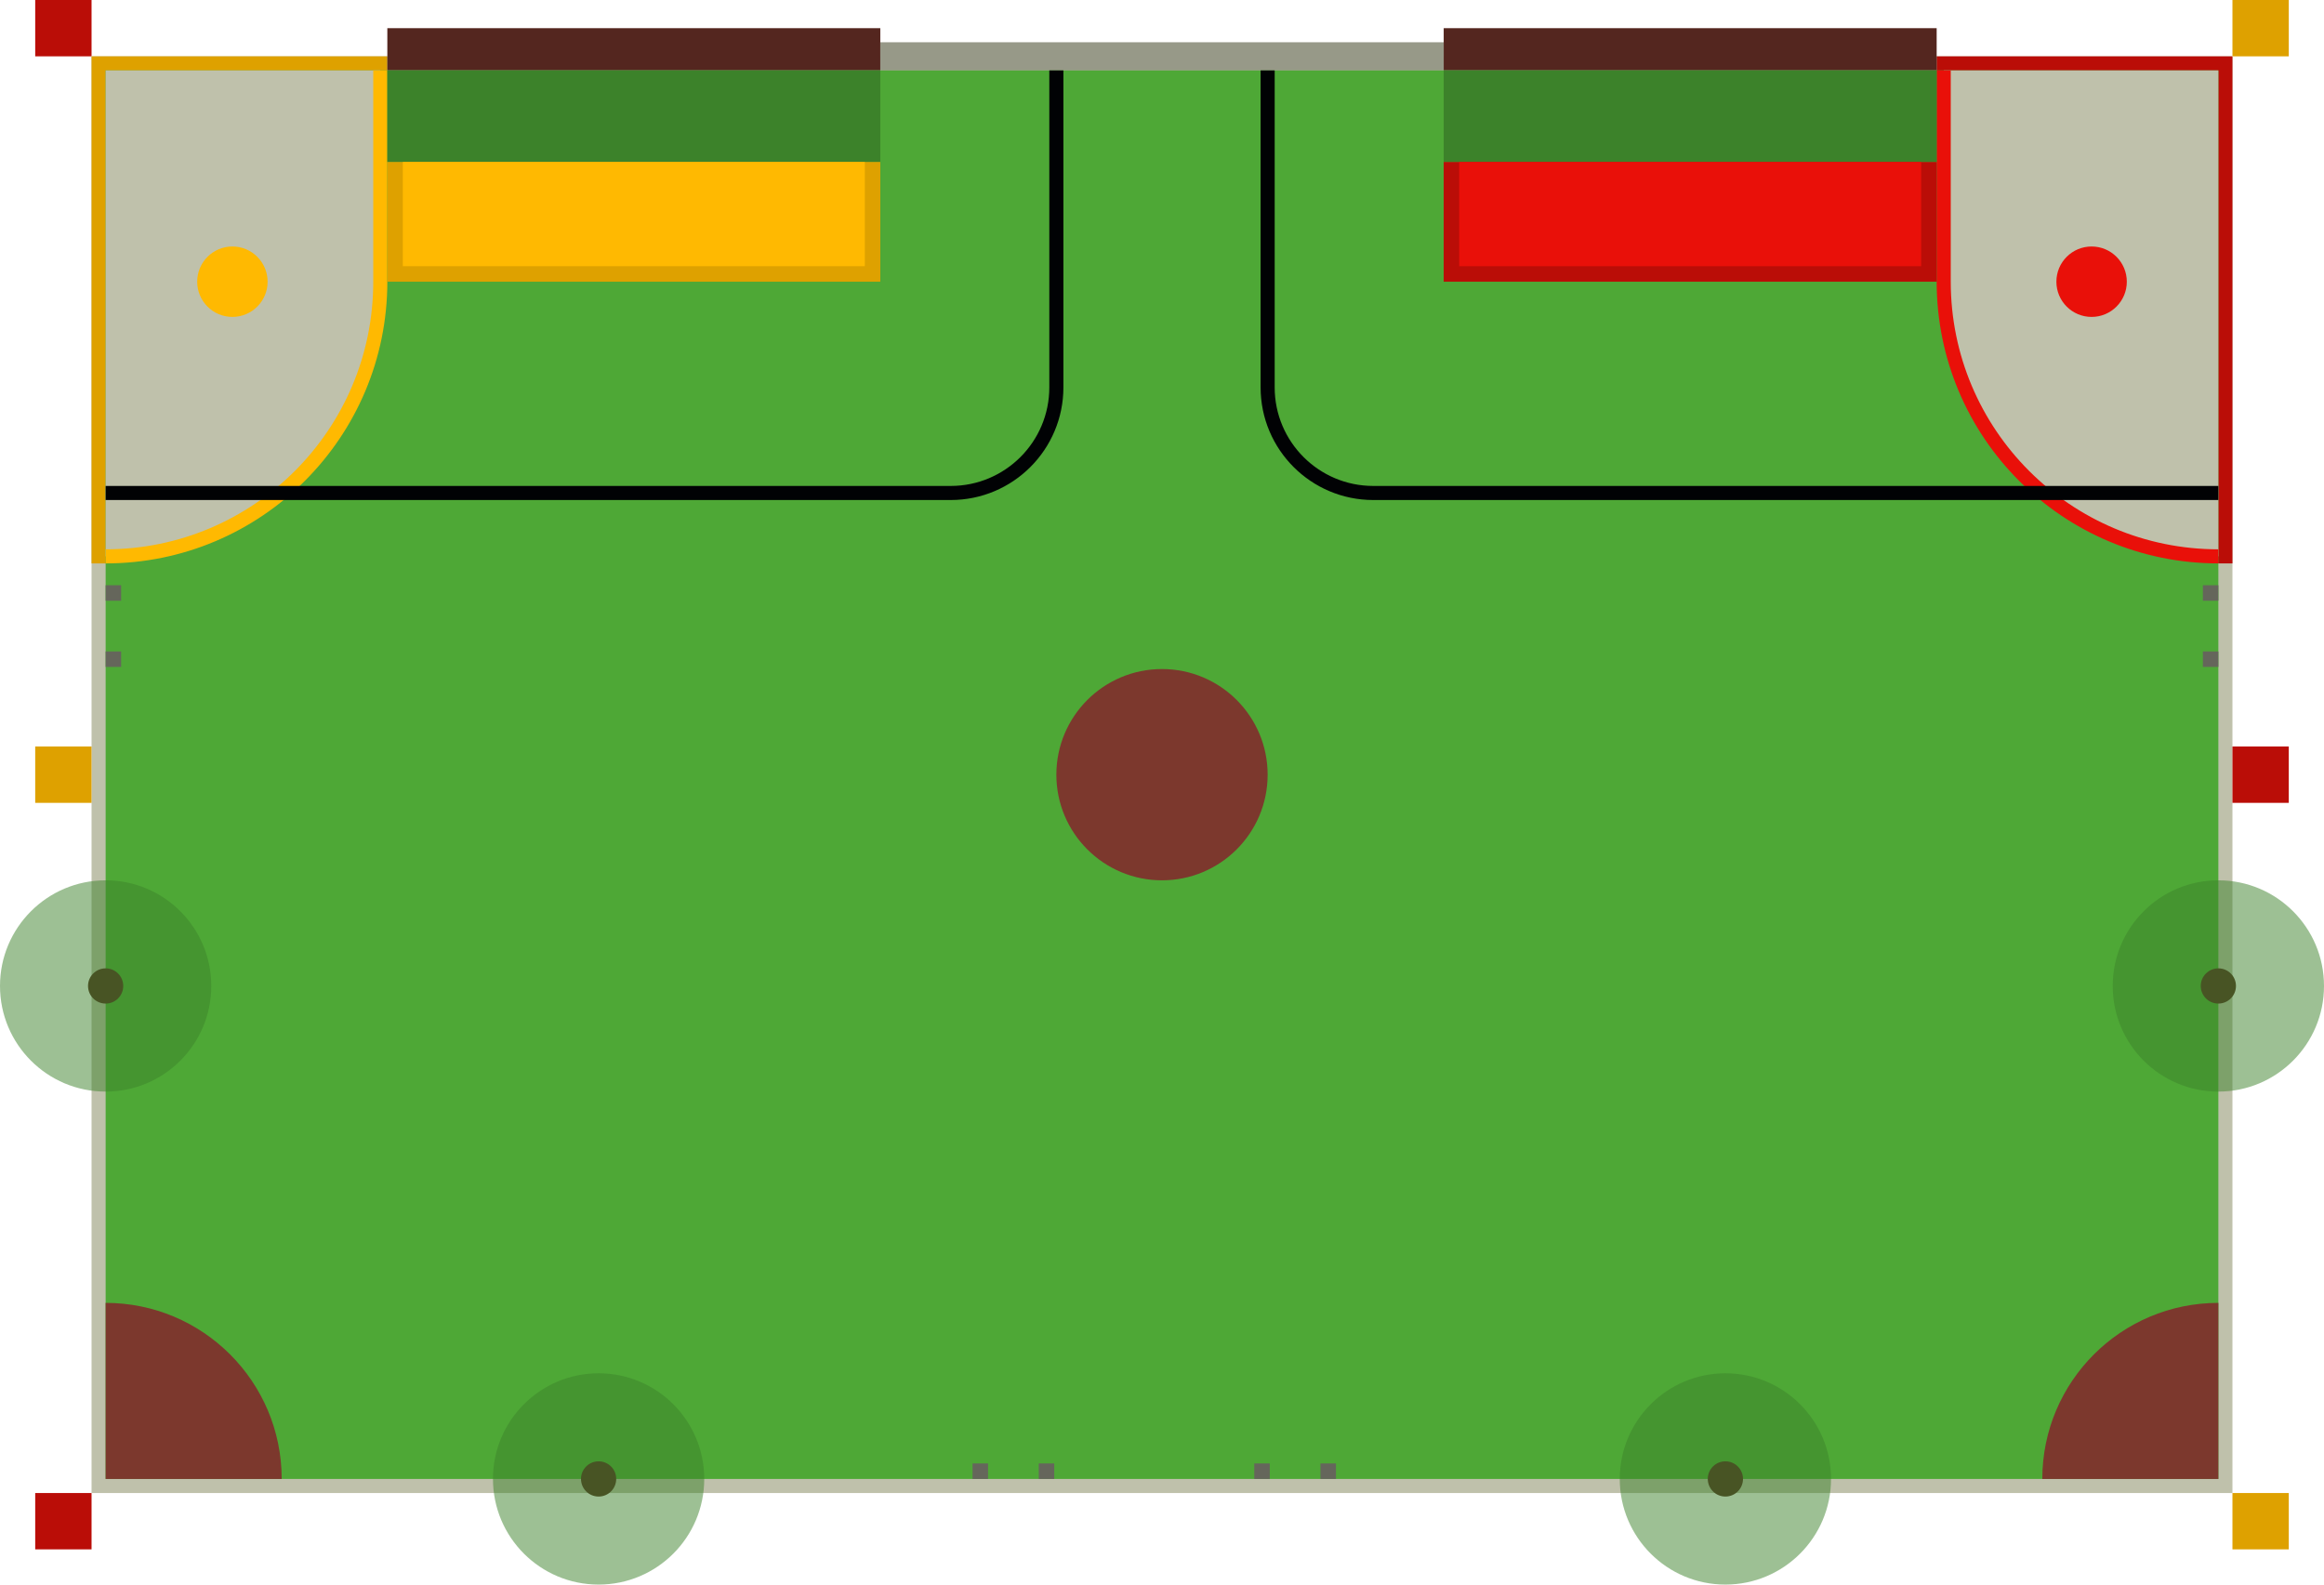
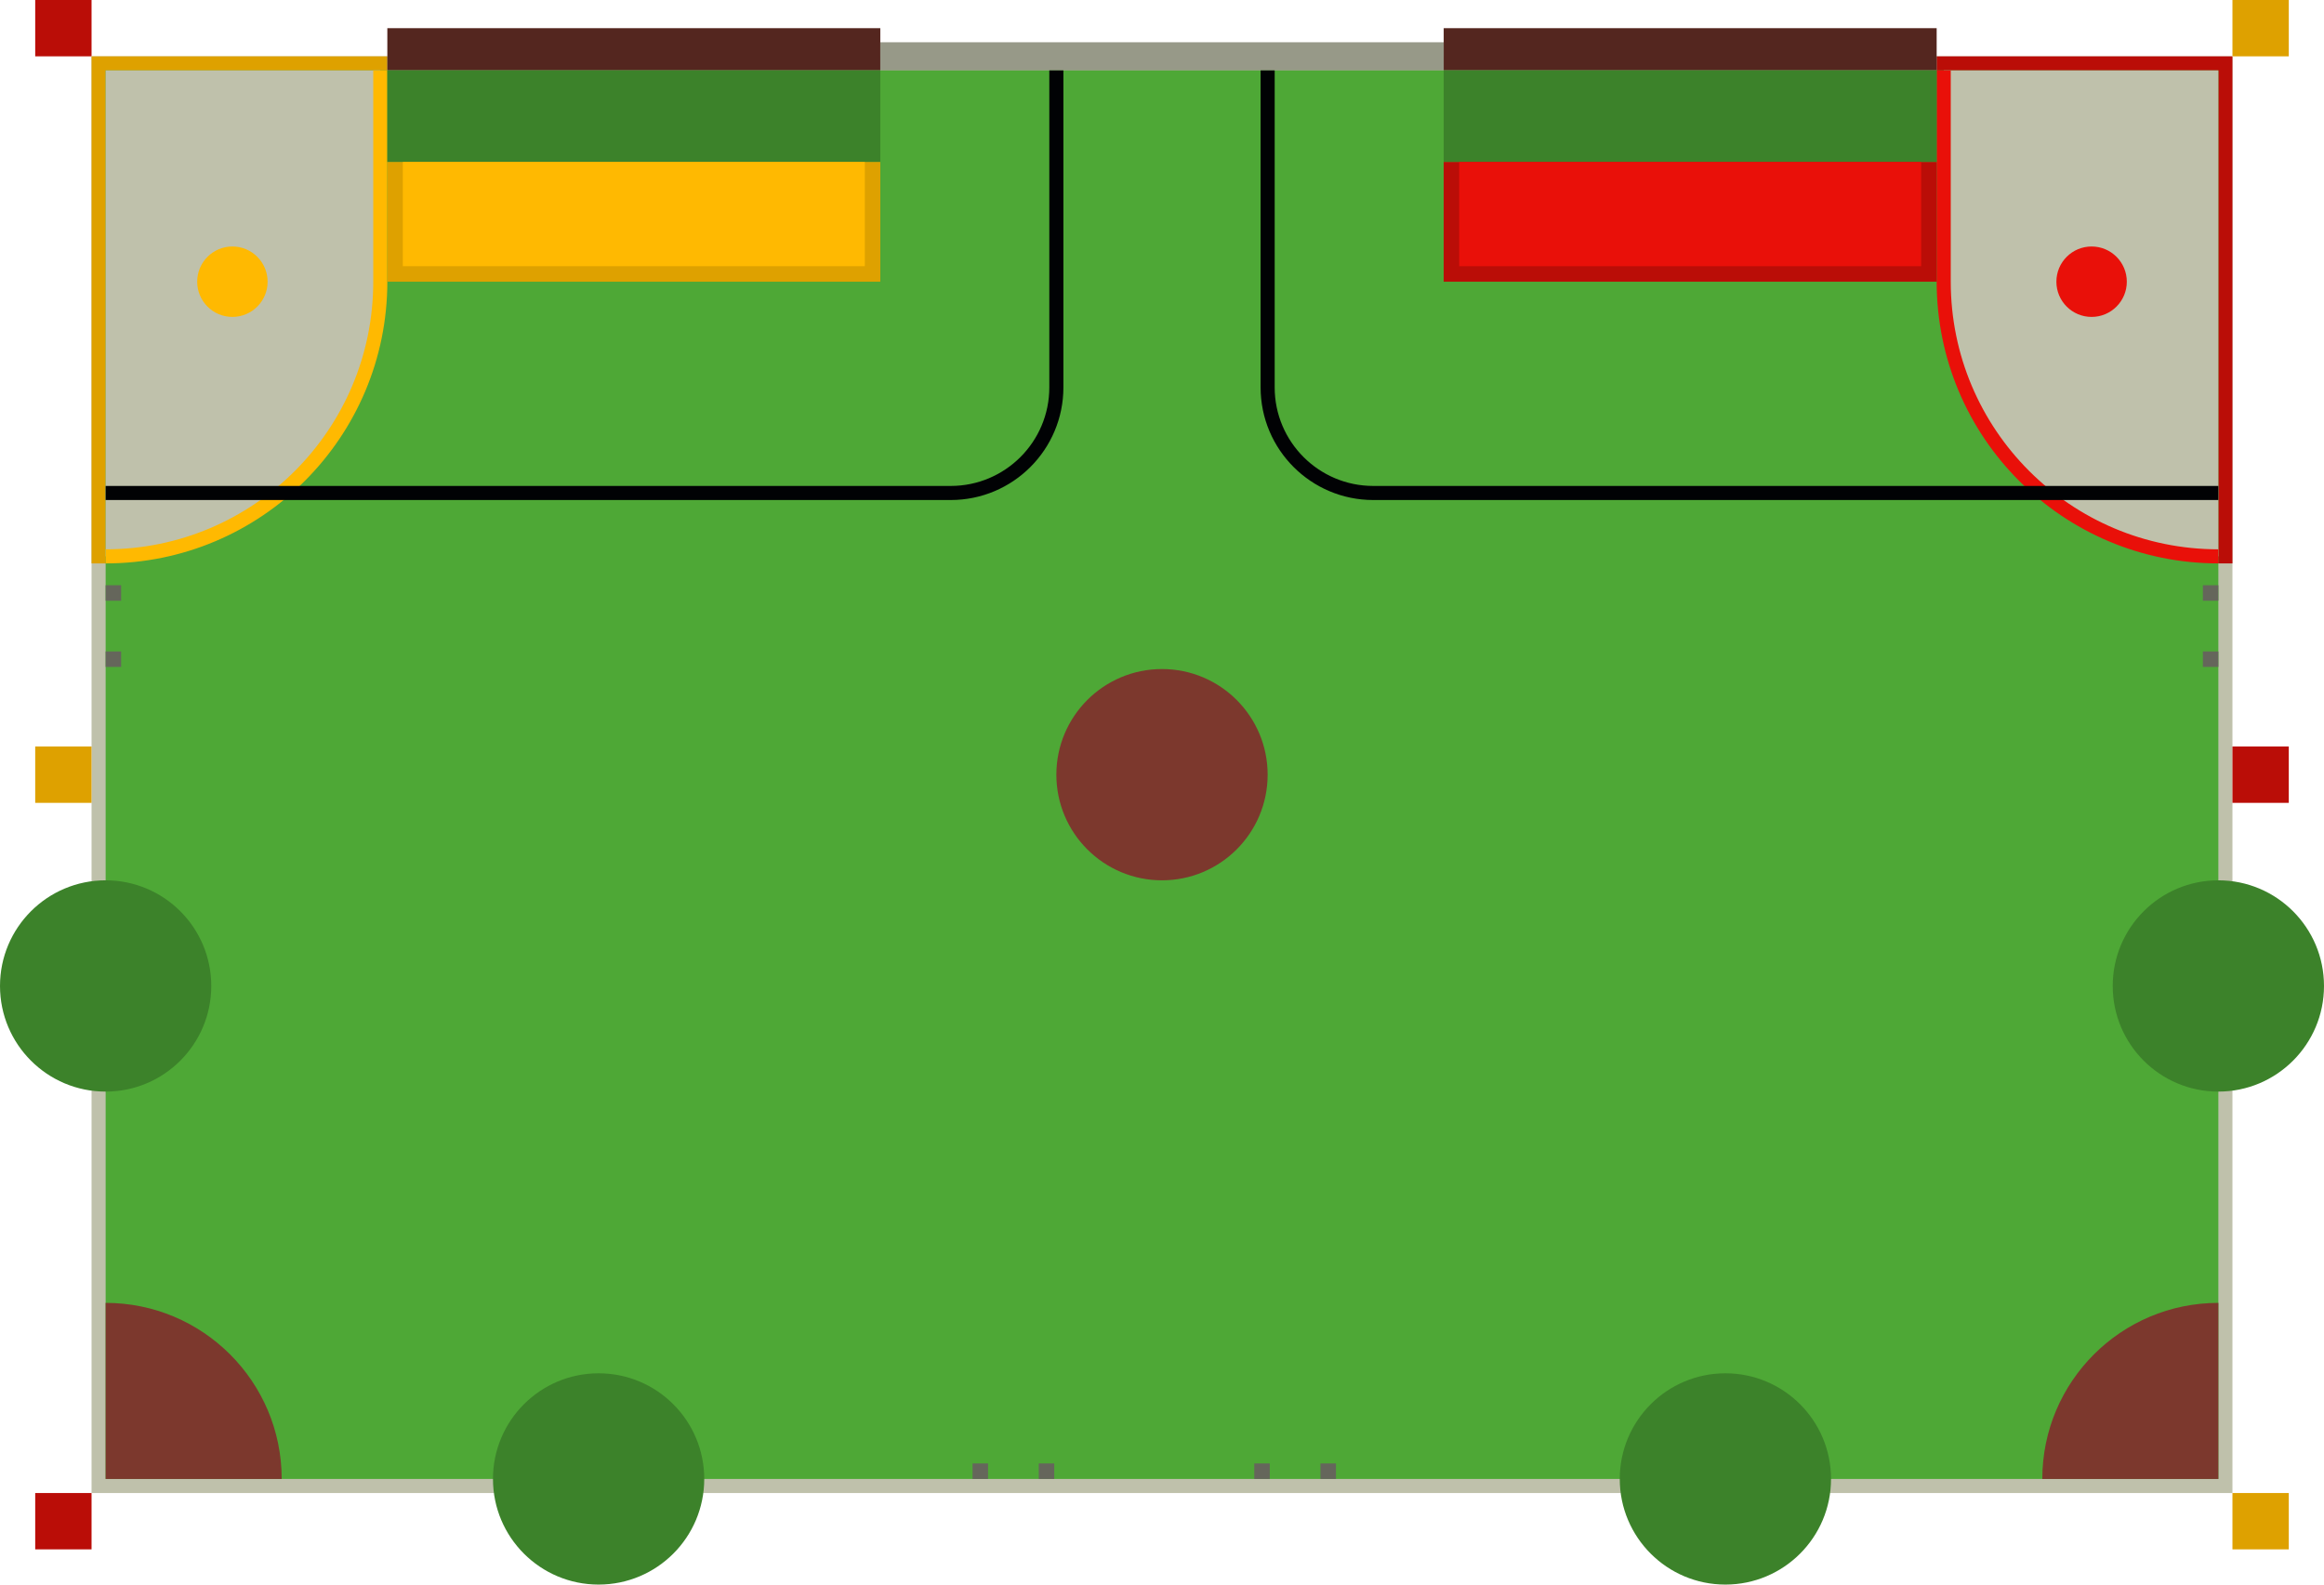
<svg xmlns="http://www.w3.org/2000/svg" width="3300" height="2250" id="svg2" version="1.1">
  <g id="field" transform="translate(150, 100)">
    <rect style="fill:#bfc1ab;stroke:none" id="main_gray_border" width="3040" height="2040" x="-20" y="-20" />
    <rect style="fill:#dea100;stroke:none" id="yellow_border" width="420" height="720" x="-20" y="-20" />
    <rect style="fill:#ba0d07;stroke:none" id="red_border" width="420" height="720" x="2600" y="-20" />
    <rect style="fill:#54261f;stroke:none" id="yellow_mammoth" width="700" height="60" x="400" y="-60" />
    <rect style="fill:#54261f;stroke:none" id="red_mammoth" width="700" height="60" x="1900" y="-60" />
    <rect style="fill:#979988;stroke:none" id="fresco" width="800" height="40" x="1100" y="-40" />
    <rect style="fill:#4ea836;stroke:none" id="mainfield" width="3000" height="2000" x="0" y="0" />
-     <path style="fill:#bfc1ab;stroke:none;" id="yellow_start_zone" d="M 0 0 h 390 v 300 a 390 390 0 0 1 -390 390 z" />
+     <path style="fill:#bfc1ab;stroke:none" id="yellow_start_zone" d="M 0 0 h 390 v 300 a 390 390 0 0 1 -390 390 z" />
    <path style="fill:none;stroke:#ffb901;stroke-width:20" id="yellow_start_zone_border" d="M 390 0 v 300 a 390 390 0 0 1 -390 390" />
-     <circle style="fill:#ffb901;stroke:none;" id="yellow_hand" cx="180" cy="300" r="50" />
-     <path style="fill:#bfc1ab;stroke:none;" id="red_start_zone" d="M 3000 0 v 690 a 390 390 0 0 1 -390 -390 v -300 z" />
+     <circle style="fill:#ffb901;stroke:none" id="yellow_hand" cx="180" cy="300" r="50" />
+     <path style="fill:#bfc1ab;stroke:none" id="red_start_zone" d="M 3000 0 v 690 a 390 390 0 0 1 -390 -390 v -300 z" />
    <path style="fill:none;stroke:#e91009;stroke-width:20" id="red_start_zone_border" d="M 3000 690 a 390 390 0 0 1 -390 -390 v -300" />
-     <circle style="fill:#e91009;stroke:none;" id="red_hand" cx="2820" cy="300" r="50" />
+     <circle style="fill:#e91009;stroke:none" id="red_hand" cx="2820" cy="300" r="50" />
    <rect style="fill:#65665b;stroke:none" id="yellow_torch_11" width="22" height="22" x="0" y="731" />
    <rect style="fill:#65665b;stroke:none" id="yellow_torch_12" width="22" height="22" x="0" y="825" />
    <rect style="fill:#65665b;stroke:none" id="yellow_torch_21" width="22" height="22" x="1231" y="1978" />
    <rect style="fill:#65665b;stroke:none" id="yellow_torch_22" width="22" height="22" x="1325" y="1978" />
    <rect style="fill:#65665b;stroke:none" id="red_torch_11" width="22" height="22" x="2978" y="731" />
    <rect style="fill:#65665b;stroke:none" id="red_torch_12" width="22" height="22" x="2978" y="825" />
    <rect style="fill:#65665b;stroke:none" id="yellow_torch_21" width="22" height="22" x="1631" y="1978" />
    <rect style="fill:#65665b;stroke:none" id="yellow_torch_22" width="22" height="22" x="1725" y="1978" />
-     <path style="fill:#7c382d;stroke:none;" id="yellow_fireplace" d="M 0 2000 h 250 a 250 250 0 0 0 -250 -250 z" />
-     <path style="fill:#7c382d;stroke:none;" id="red_fireplace" d="M 3000 2000 v -250 a 250 250 0 0 0 -250 250 z" />
-     <circle style="fill:#7c382d;stroke:none;" id="hill" cx="1500" cy="1000" r="150" />
-     <circle style="fill:#54261f;stroke:none;" id="yellow_tree_trunk_1" cx="0" cy="1300" r="25" />
-     <circle style="fill:#3c822a;stroke:none;fill-opacity:0.5" id="yellow_tree_1" cx="0" cy="1300" r="150" />
-     <circle style="fill:#54261f;stroke:none;" id="yellow_tree_trunk_2" cx="700" cy="2000" r="25" />
-     <circle style="fill:#3c822a;stroke:none;fill-opacity:0.5" id="yellow_tree_2" cx="700" cy="2000" r="150" />
-     <circle style="fill:#54261f;stroke:none;" id="red_tree_trunk_1" cx="3000" cy="1300" r="25" />
-     <circle style="fill:#3c822a;stroke:none;fill-opacity:0.5" id="red_tree_1" cx="3000" cy="1300" r="150" />
-     <circle style="fill:#54261f;stroke:none;" id="red_tree_trunk_2" cx="2300" cy="2000" r="25" />
-     <circle style="fill:#3c822a;stroke:none;fill-opacity:0.5" id="red_tree_2" cx="2300" cy="2000" r="150" />
+     <path style="fill:#7c382d;stroke:none" id="yellow_fireplace" d="M 0 2000 h 250 a 250 250 0 0 0 -250 -250 z" />
+     <path style="fill:#7c382d;stroke:none" id="red_fireplace" d="M 3000 2000 v -250 a 250 250 0 0 0 -250 250 z" />
+     <circle style="fill:#7c382d;stroke:none" id="hill" cx="1500" cy="1000" r="150" />
+     <circle style="fill:#54261f;stroke:none" id="yellow_tree_trunk_1" cx="0" cy="1300" r="25" />
+     <circle style="fill:#3c822a;stroke:none" id="yellow_tree_1" cx="0" cy="1300" r="150" />
+     <circle style="fill:#54261f;stroke:none" id="yellow_tree_trunk_2" cx="700" cy="2000" r="25" />
+     <circle style="fill:#3c822a;stroke:none" id="yellow_tree_2" cx="700" cy="2000" r="150" />
+     <circle style="fill:#54261f;stroke:none" id="red_tree_trunk_1" cx="3000" cy="1300" r="25" />
+     <circle style="fill:#3c822a;stroke:none" id="red_tree_1" cx="3000" cy="1300" r="150" />
+     <circle style="fill:#54261f;stroke:none" id="red_tree_trunk_2" cx="2300" cy="2000" r="25" />
+     <circle style="fill:#3c822a;stroke:none" id="red_tree_2" cx="2300" cy="2000" r="150" />
    <path style="fill:none;stroke:#010204;stroke-width:20" id="yellow_black_path" d="M 0 600 h 1200 a 150 150 0 0 0 150 -150 v -450" />
    <path style="fill:none;stroke:#010204;stroke-width:20" id="red_black_path" d="M 3000 600 h -1200 a 150 150 0 0 1 -150 -150 v -450" />
    <rect style="fill:#3c822a;stroke:none" id="yellow_basket_border_green" width="700" height="130" x="400" y="0" />
    <rect style="fill:#dea100;stroke:none" id="yellow_basket_border_yellow" width="700" height="170" x="400" y="130" />
    <rect style="fill:#ffb901;stroke:none" id="yellow_basket" width="656" height="148" x="422" y="130" />
    <rect style="fill:#3c822a;stroke:none" id="red_basket_border_green" width="700" height="130" x="1900" y="0" />
    <rect style="fill:#ba0d07;stroke:none" id="red_basket_border_red" width="700" height="170" x="1900" y="130" />
    <rect style="fill:#e91009;stroke:none" id="red_basket" width="656" height="148" x="1922" y="130" />
    <rect style="fill:#ba0d07;stroke:none" id="red_beacon_1" width="80" height="80" x="-100" y="-100" />
    <rect style="fill:#dea100;stroke:none" id="yellow_beacon_1" width="80" height="80" x="-100" y="960" />
    <rect style="fill:#ba0d07;stroke:none" id="red_beacon_2" width="80" height="80" x="-100" y="2020" />
    <rect style="fill:#dea100;stroke:none" id="yellow_beacon_2" width="80" height="80" x="3020" y="-100" />
    <rect style="fill:#ba0d07;stroke:none" id="red_beacon_3" width="80" height="80" x="3020" y="960" />
    <rect style="fill:#dea100;stroke:none" id="yellow_beacon_3" width="80" height="80" x="3020" y="2020" />
  </g>
</svg>
